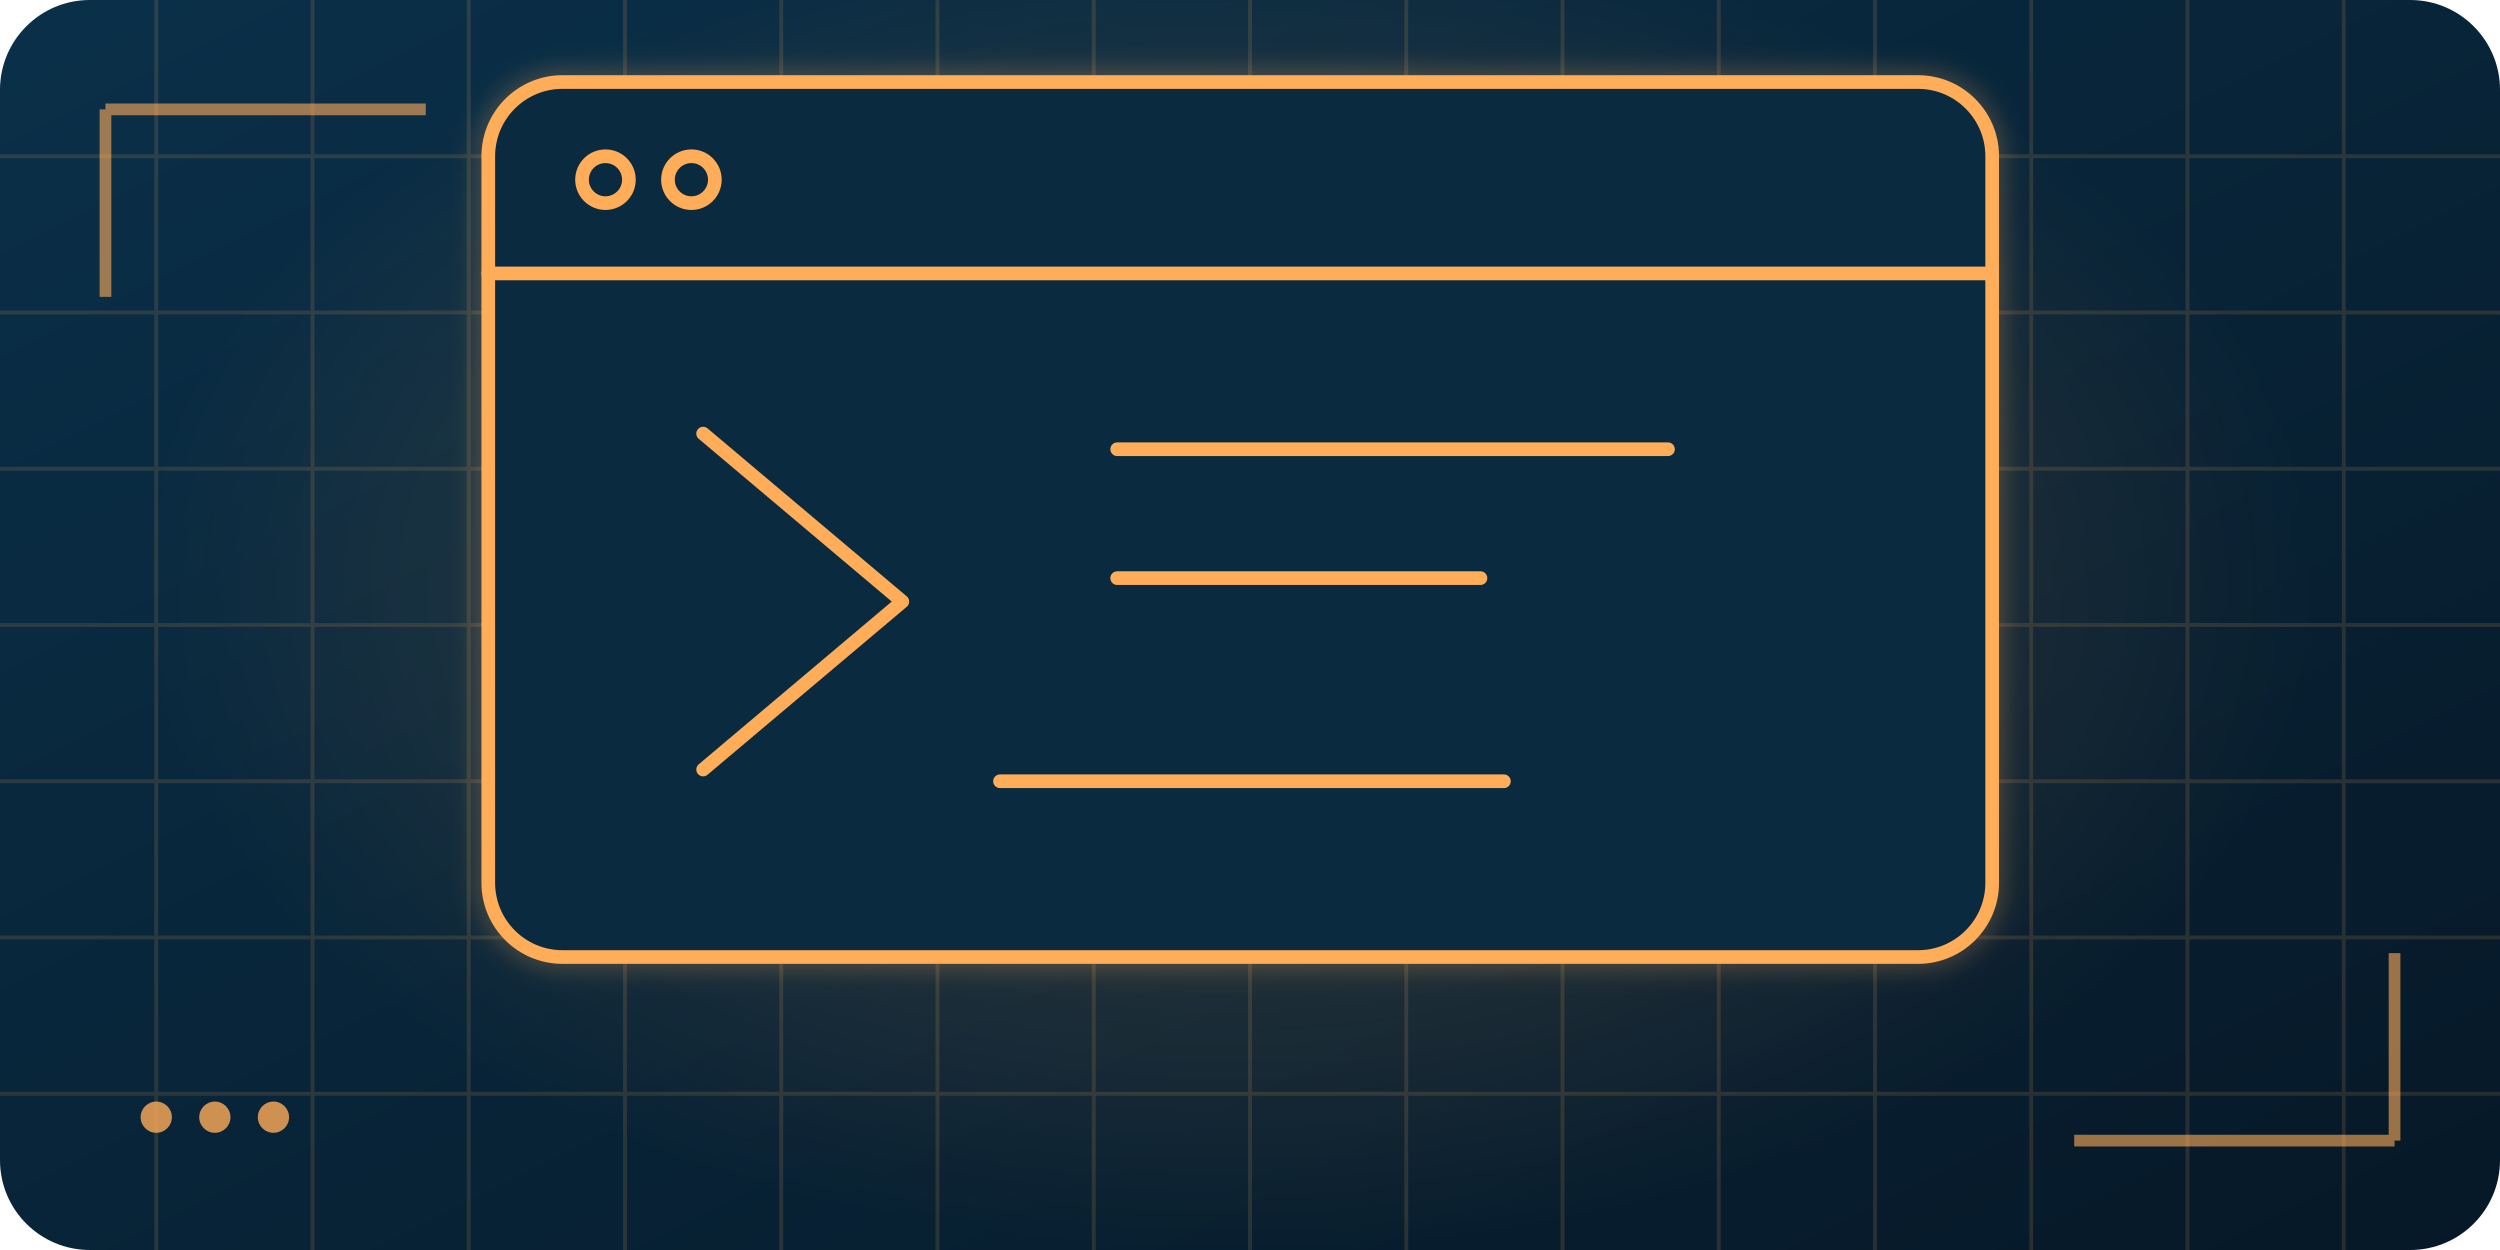
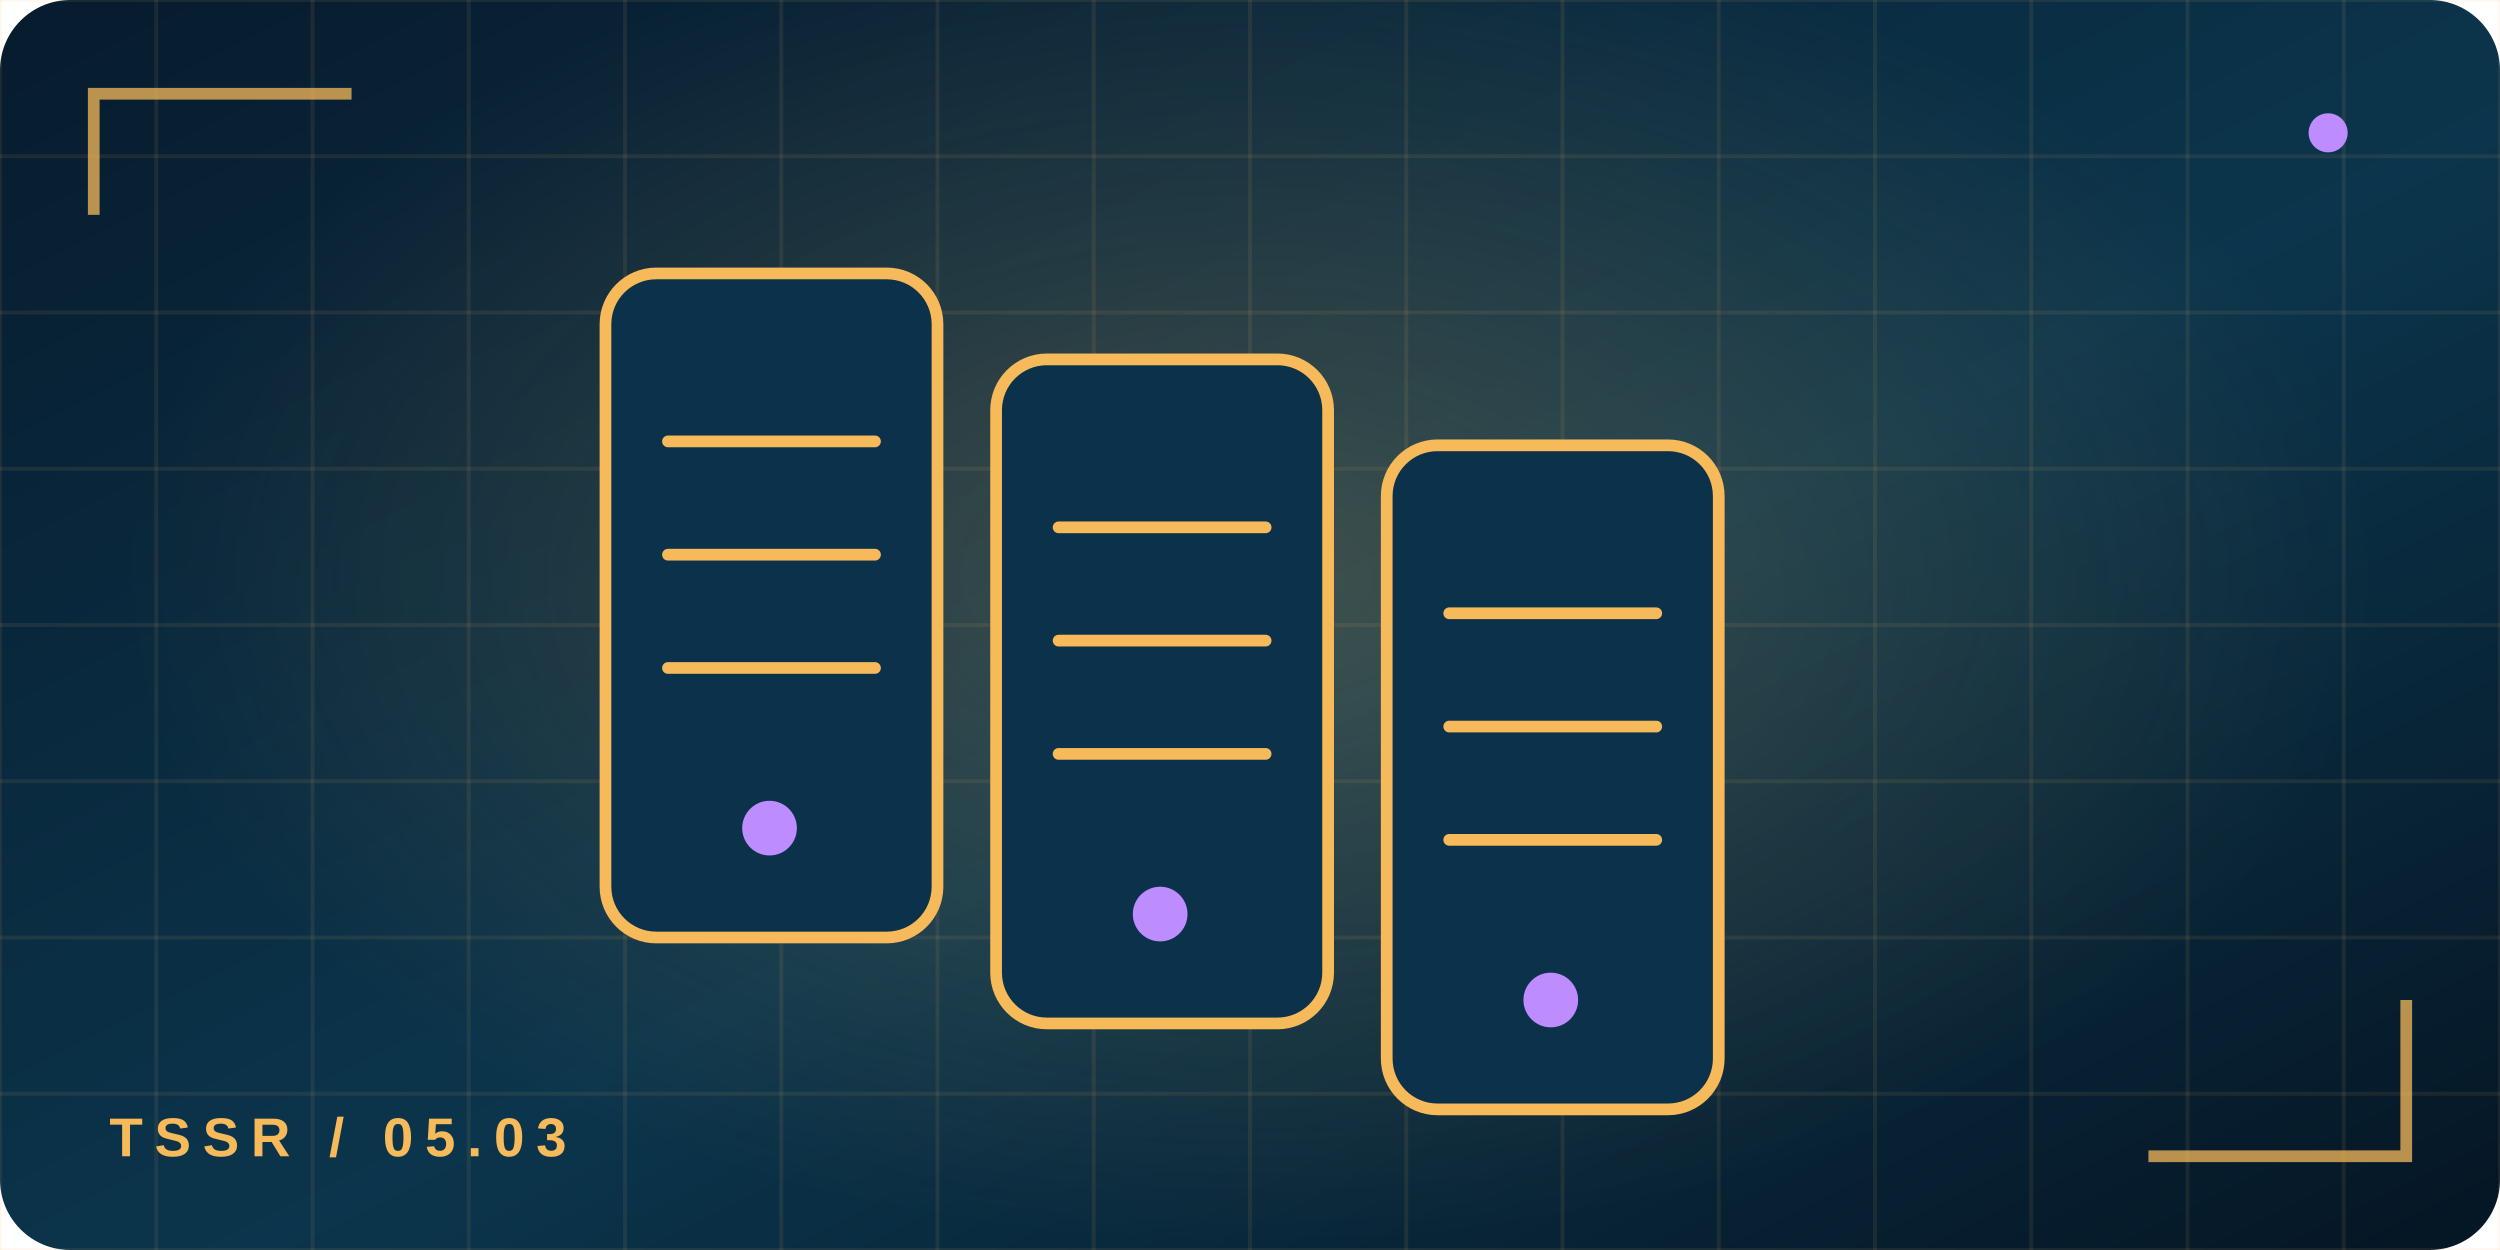
<svg xmlns="http://www.w3.org/2000/svg" viewBox="0 0 640 320" role="img" aria-label="Connexion à un terminal">
  <defs>
-     <linearGradient id="bg" x2="1" y2="1">
-       <stop stop-color="#0a3049" />
-       <stop offset="1" stop-color="#061827" />
+     <linearGradient id="b" x2="1" y2="1">
+       <stop stop-color="#071b2d" />
+       <stop offset=".55" stop-color="#0b354c" />
+       <stop offset="1" stop-color="#051523" />
    </linearGradient>
-     <radialGradient id="halo">
-       <stop stop-color="#ffad59" stop-opacity=".23" />
-       <stop offset="1" stop-color="#ffad59" stop-opacity="0" />
+     <radialGradient id="g">
+       <stop stop-color="#f6ba5a" stop-opacity=".22" />
+       <stop offset="1" stop-color="#f6ba5a" stop-opacity="0" />
    </radialGradient>
-     <filter id="glow">
-       <feGaussianBlur stdDeviation="3" />
-     </filter>
  </defs>
-   <rect width="640" height="320" rx="23" fill="url(#bg)" />
-   <ellipse cx="315" cy="150" rx="280" ry="170" fill="url(#halo)" />
-   <g opacity=".14" stroke="#ffad59" stroke-width="1">
+   <rect width="640" height="320" rx="18" fill="url(#b)" />
+   <ellipse cx="320" cy="148" rx="290" ry="170" fill="url(#g)" />
+   <g stroke="#f6ba5a" stroke-opacity=".09" stroke-width="1">
+     <path d="M0 0V320" />
    <path d="M40 0V320" />
    <path d="M80 0V320" />
    <path d="M120 0V320" />
    <path d="M160 0V320" />
    <path d="M200 0V320" />
    <path d="M240 0V320" />
    <path d="M280 0V320" />
    <path d="M320 0V320" />
    <path d="M360 0V320" />
    <path d="M400 0V320" />
    <path d="M440 0V320" />
    <path d="M480 0V320" />
    <path d="M520 0V320" />
    <path d="M560 0V320" />
    <path d="M600 0V320" />
+     <path d="M640 0V320" />
+     <path d="M0 0H640" />
    <path d="M0 40H640" />
    <path d="M0 80H640" />
    <path d="M0 120H640" />
    <path d="M0 160H640" />
    <path d="M0 200H640" />
    <path d="M0 240H640" />
    <path d="M0 280H640" />
+     <path d="M0 320H640" />
  </g>
-   <g transform="translate(0,-5)" fill="none" stroke="#ffad59" stroke-width="6" stroke-linecap="round" stroke-linejoin="round" opacity=".26" filter="url(#glow)">
-     <rect x="125" y="26" width="385" height="224" rx="19" />
-     <path d="M125 75h385" />
-     <circle cx="155" cy="51" r="6" />
-     <circle cx="177" cy="51" r="6" />
-     <path d="M180 116l51 43-51 43M256 205h129" />
-     <path d="M286 120h141M286 153h93" />
+   <g opacity=".75">
+     <path d="M24 55V24H90M550 296h66v-40" stroke="#f6ba5a" stroke-width="3" fill="none" />
  </g>
-   <g transform="translate(0,-5)" fill="#092a3f" stroke="#ffad59" stroke-width="3.5" stroke-linecap="round" stroke-linejoin="round">
-     <rect x="125" y="26" width="385" height="224" rx="19" />
-     <path d="M125 75h385" />
-     <circle cx="155" cy="51" r="6" />
-     <circle cx="177" cy="51" r="6" />
-     <path d="M180 116l51 43-51 43M256 205h129" />
-     <path d="M286 120h141M286 153h93" />
+   <g stroke="#f6ba5a" stroke-width="3" fill="none" stroke-linejoin="round" stroke-linecap="round">
+     <rect x="155" y="70" width="85" height="170" rx="13" fill="#0b314b" />
+     <path d="M171 113h53m-53 29h53m-53 29h53" />
+     <circle cx="197" cy="212" r="7" fill="#bd8cff" stroke="none" />
+     <rect x="255" y="92" width="85" height="170" rx="13" fill="#0b314b" />
+     <path d="M271 135h53m-53 29h53m-53 29h53" />
+     <circle cx="297" cy="234" r="7" fill="#bd8cff" stroke="none" />
+     <rect x="355" y="114" width="85" height="170" rx="13" fill="#0b314b" />
+     <path d="M371 157h53m-53 29h53m-53 29h53" />
+     <circle cx="397" cy="256" r="7" fill="#bd8cff" stroke="none" />
  </g>
-   <path d="M27 28h82M27 28v48M613 292h-82M613 292v-48" fill="none" stroke="#ffad59" stroke-width="3" opacity=".6" />
-   <g fill="#ffad59" opacity=".8">
-     <circle cx="40" cy="286" r="4" />
-     <circle cx="55" cy="286" r="4" />
-     <circle cx="70" cy="286" r="4" />
-   </g>
+   <text x="28" y="296" fill="#f6ba5a" font-size="14" font-family="Arial,sans-serif" font-weight="bold" letter-spacing="3">TSSR / 05.03</text>
+   <circle cx="596" cy="34" r="5" fill="#bd8cff" />
</svg>
